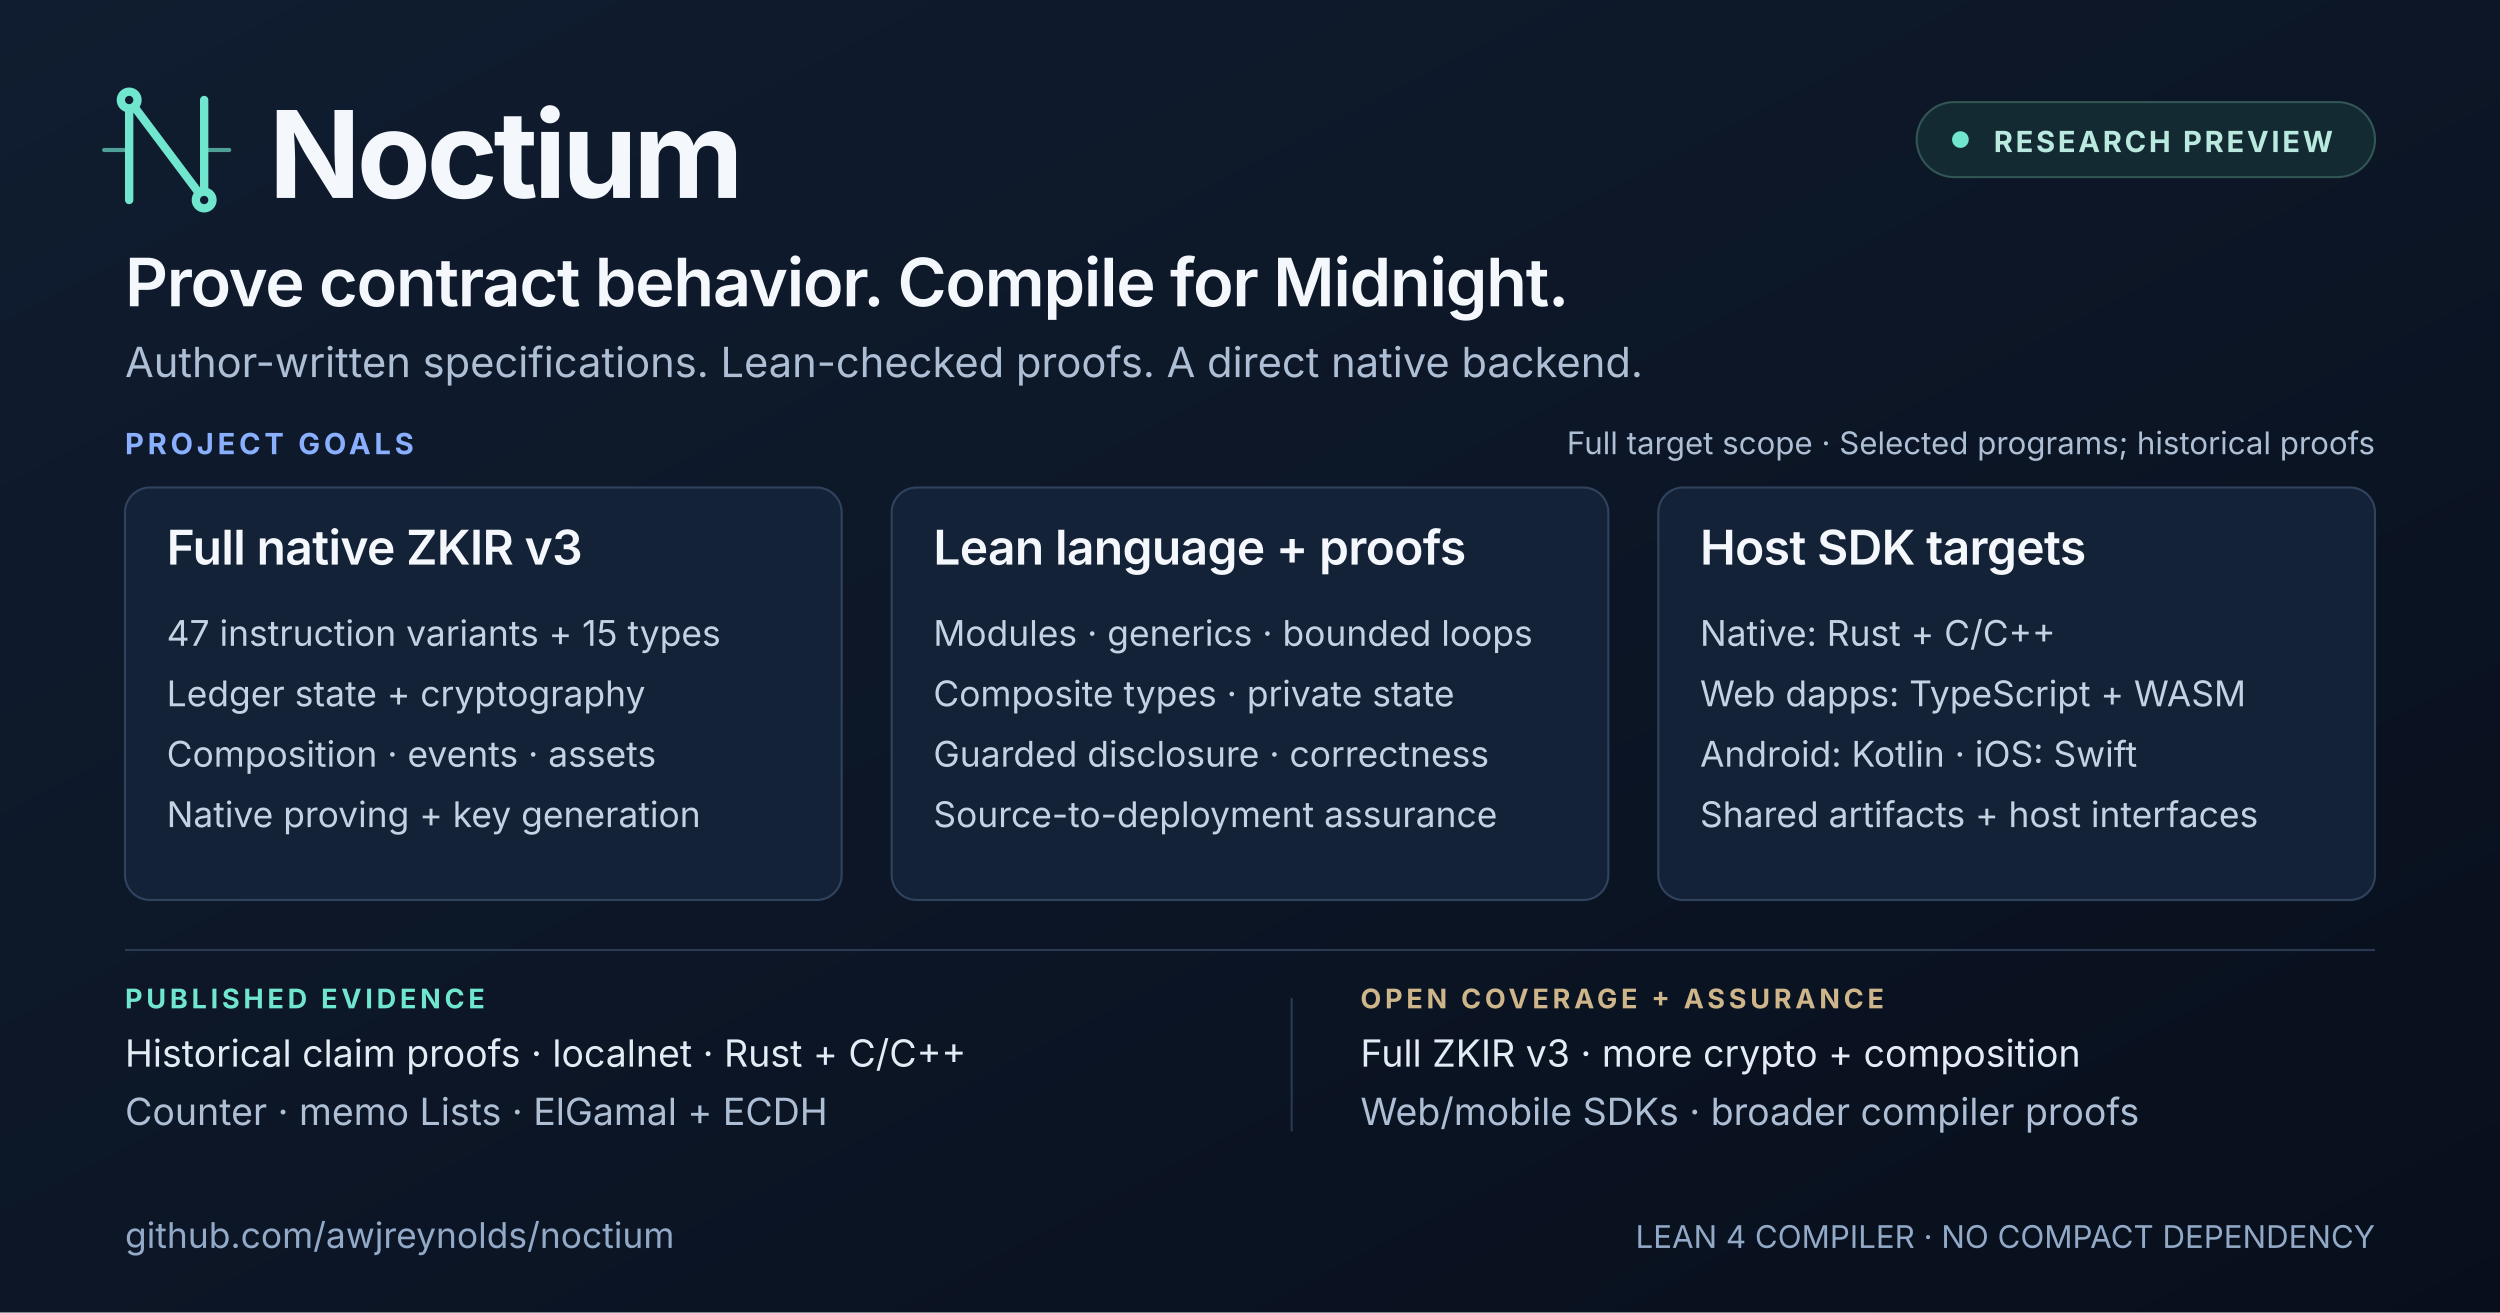
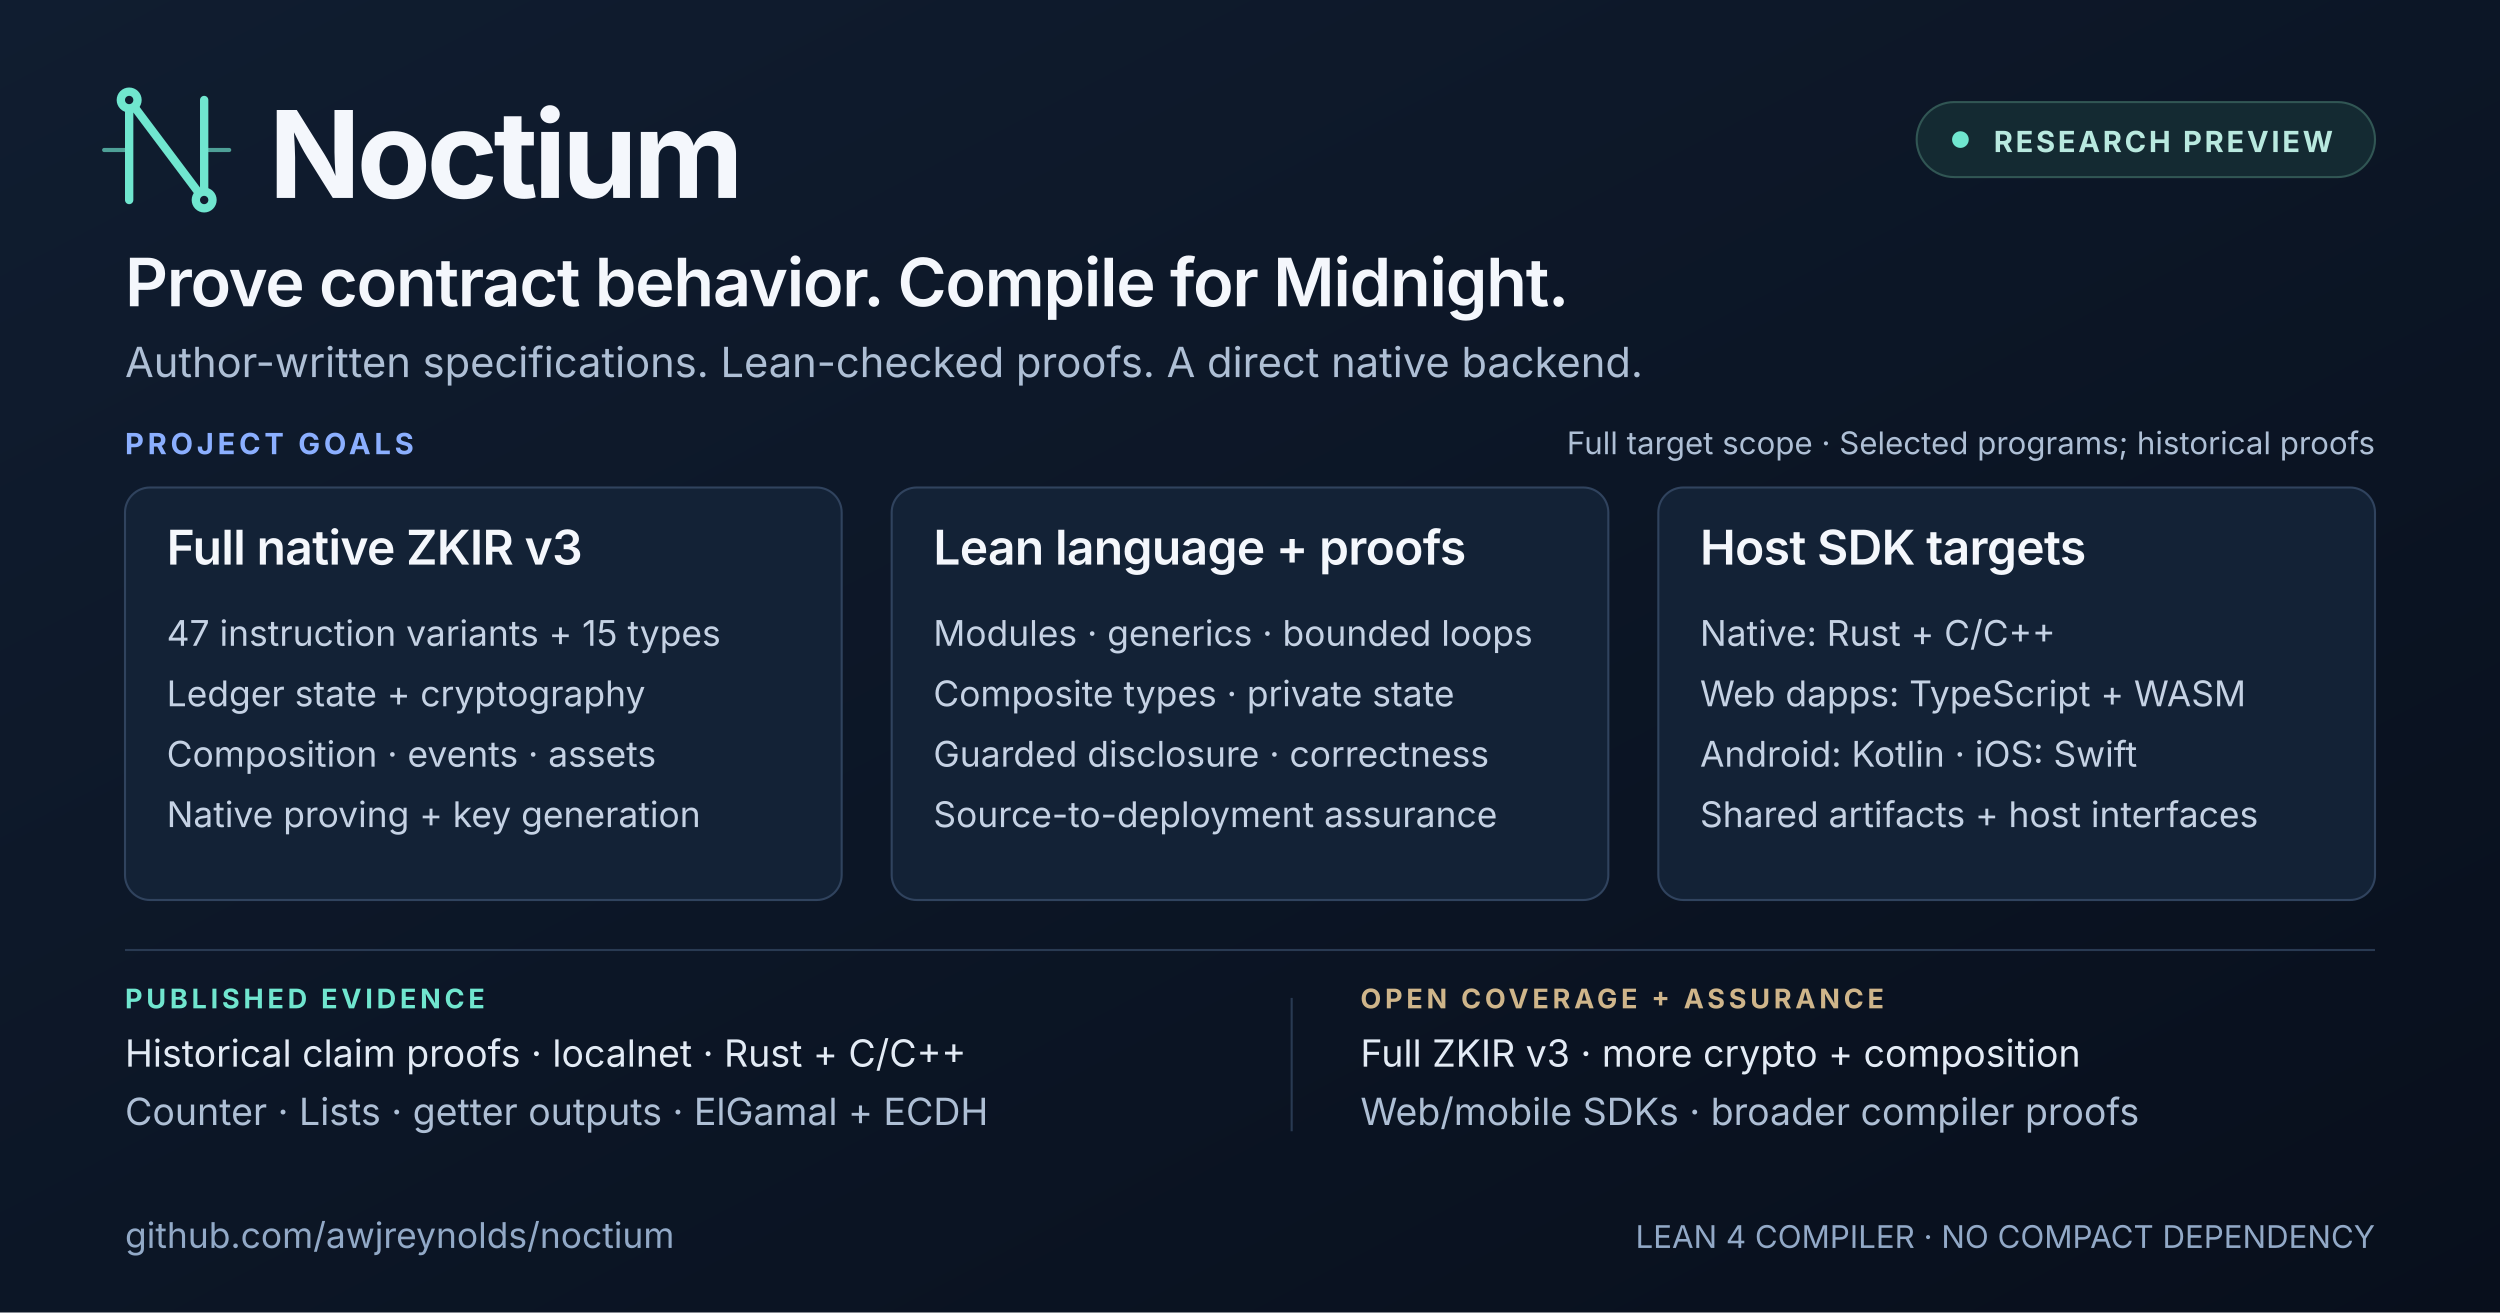
<svg xmlns="http://www.w3.org/2000/svg" width="1200" height="630" viewBox="0 0 1200 630" role="img" aria-labelledby="title description">
  <defs>
    <linearGradient id="background" x1="0" y1="0" x2="1" y2="1">
      <stop offset="0" stop-color="#101D30" />
      <stop offset="1" stop-color="#080F1C" />
    </linearGradient>
    <linearGradient id="accent" x1="0" y1="0" x2="1" y2="0">
      <stop offset="0" stop-color="#70E6CF" />
      <stop offset="1" stop-color="#8BAFFF" />
    </linearGradient>
  </defs>
  <rect width="1200" height="630" fill="url(#background)" />
  <path d="M0 2H1200" stroke="url(#accent)" stroke-width="4" />
  <g stroke="#70E6CF" stroke-width="4" fill="none" stroke-linecap="round" stroke-linejoin="round">
    <path d="M62 96V48L98 96V48" />
    <path d="M50 72H62M98 72H110" stroke-width="2" opacity="0.65" />
    <circle cx="62" cy="48" r="4" fill="#101D30" />
    <circle cx="98" cy="96" r="4" fill="#101D30" />
  </g>
  <g font-family="Inter, Arial, Helvetica, sans-serif">
    <text x="129" y="95" fill="#F4F7FC" font-size="58" font-weight="700" letter-spacing="-2">Noctium</text>
    <rect x="920" y="49" width="220" height="36" rx="18" fill="#142A32" stroke="#315654" />
    <circle cx="941" cy="67" r="4" fill="#70E6CF" />
    <text x="957" y="73" fill="#B9E9DF" font-size="14" font-weight="700" letter-spacing="1.3">RESEARCH PREVIEW</text>
    <text x="60" y="147" fill="#F4F7FC" font-size="32" font-weight="600" letter-spacing="-0.6">Prove contract behavior. Compile for Midnight.</text>
    <text x="60" y="181" fill="#AEBFD5" font-size="20">Author-written specifications. Lean-checked proofs. A direct native backend.</text>
    <text x="60" y="218" fill="#8BAFFF" font-size="14" font-weight="700" letter-spacing="1.8">PROJECT GOALS</text>
    <text x="1140" y="218" fill="#AEBFD5" font-size="15" text-anchor="end">Full target scope · Selected programs; historical proofs</text>
    <g fill="#132236" stroke="#30435E">
      <rect x="60" y="234" width="344" height="198" rx="12" />
      <rect x="428" y="234" width="344" height="198" rx="12" />
      <rect x="796" y="234" width="344" height="198" rx="12" />
    </g>
    <g fill="#F4F7FC" font-size="23" font-weight="600" letter-spacing="-0.3">
      <text x="80" y="271">Full native ZKIR v3</text>
      <text x="448" y="271">Lean language + proofs</text>
      <text x="816" y="271">Host SDK targets</text>
    </g>
    <g fill="#C5D2E4" font-size="17">
      <text x="80" y="310">47 instruction variants + 15 types</text>
      <text x="80" y="339">Ledger state + cryptography</text>
      <text x="80" y="368">Composition · events · assets</text>
      <text x="80" y="397">Native proving + key generation</text>
      <text x="448" y="310">Modules · generics · bounded loops</text>
      <text x="448" y="339">Composite types · private state</text>
      <text x="448" y="368">Guarded disclosure · correctness</text>
      <text x="448" y="397">Source-to-deployment assurance</text>
      <text x="816" y="310">Native: Rust + C/C++</text>
      <text x="816" y="339">Web dapps: TypeScript + WASM</text>
      <text x="816" y="368">Android: Kotlin · iOS: Swift</text>
      <text x="816" y="397">Shared artifacts + host interfaces</text>
    </g>
    <path d="M60 456H1140" stroke="#293A52" />
    <text x="60" y="484" fill="#70E6CF" font-size="13" font-weight="700" letter-spacing="1.8">PUBLISHED EVIDENCE</text>
    <text x="60" y="512" fill="#E3EBF5" font-size="18">Historical claim proofs · localnet · Rust + C/C++</text>
-     <text x="60" y="540" fill="#AEBFD5" font-size="18">Counter · memo Lists · ElGamal + ECDH</text>
+     <text x="60" y="540" fill="#AEBFD5" font-size="18">Counter · Lists · getter outputs · ElGamal + ECDH</text>
    <path d="M620 479V543" stroke="#293A52" />
    <text x="653" y="484" fill="#CFB58A" font-size="13" font-weight="700" letter-spacing="1.8">OPEN COVERAGE + ASSURANCE</text>
    <text x="653" y="512" fill="#E3EBF5" font-size="18">Full ZKIR v3 · more crypto + composition</text>
    <text x="653" y="540" fill="#AEBFD5" font-size="18">Web/mobile SDKs · broader compiler proofs</text>
    <text x="60" y="599" fill="#92A9C7" font-size="17">github.com/awjreynolds/noctium</text>
    <text x="1140" y="599" fill="#92A9C7" font-size="15" text-anchor="end">LEAN 4 COMPILER · NO COMPACT DEPENDENCY</text>
  </g>
</svg>
